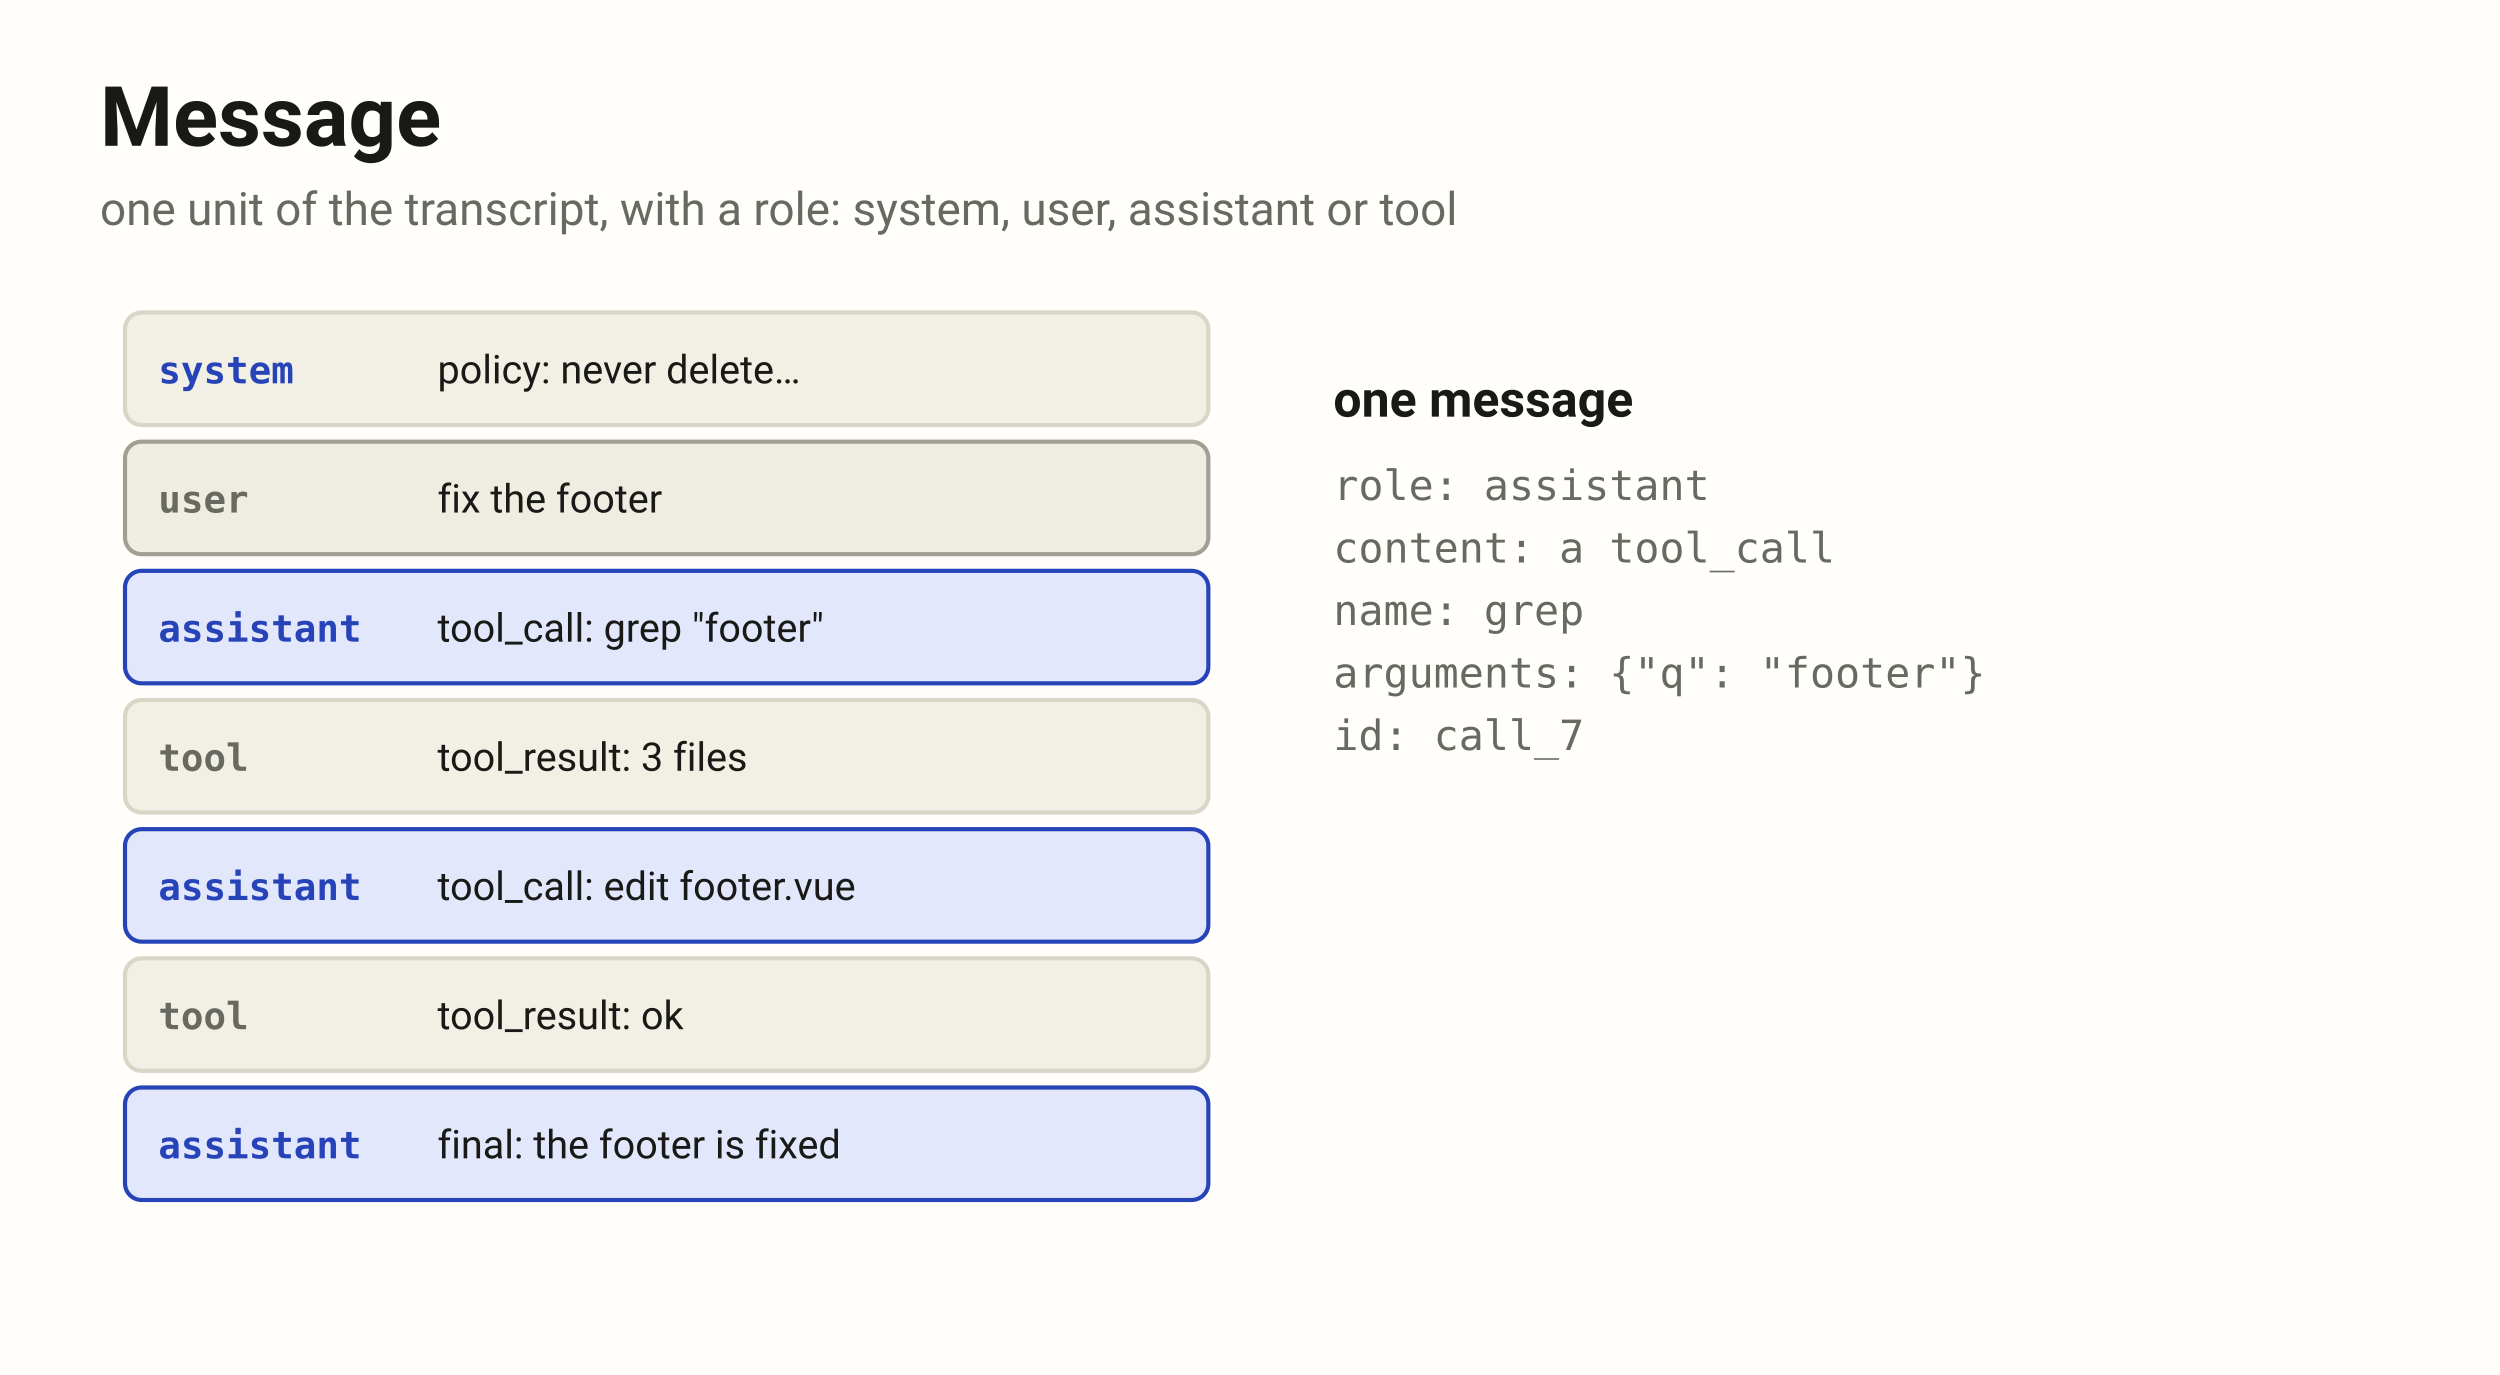
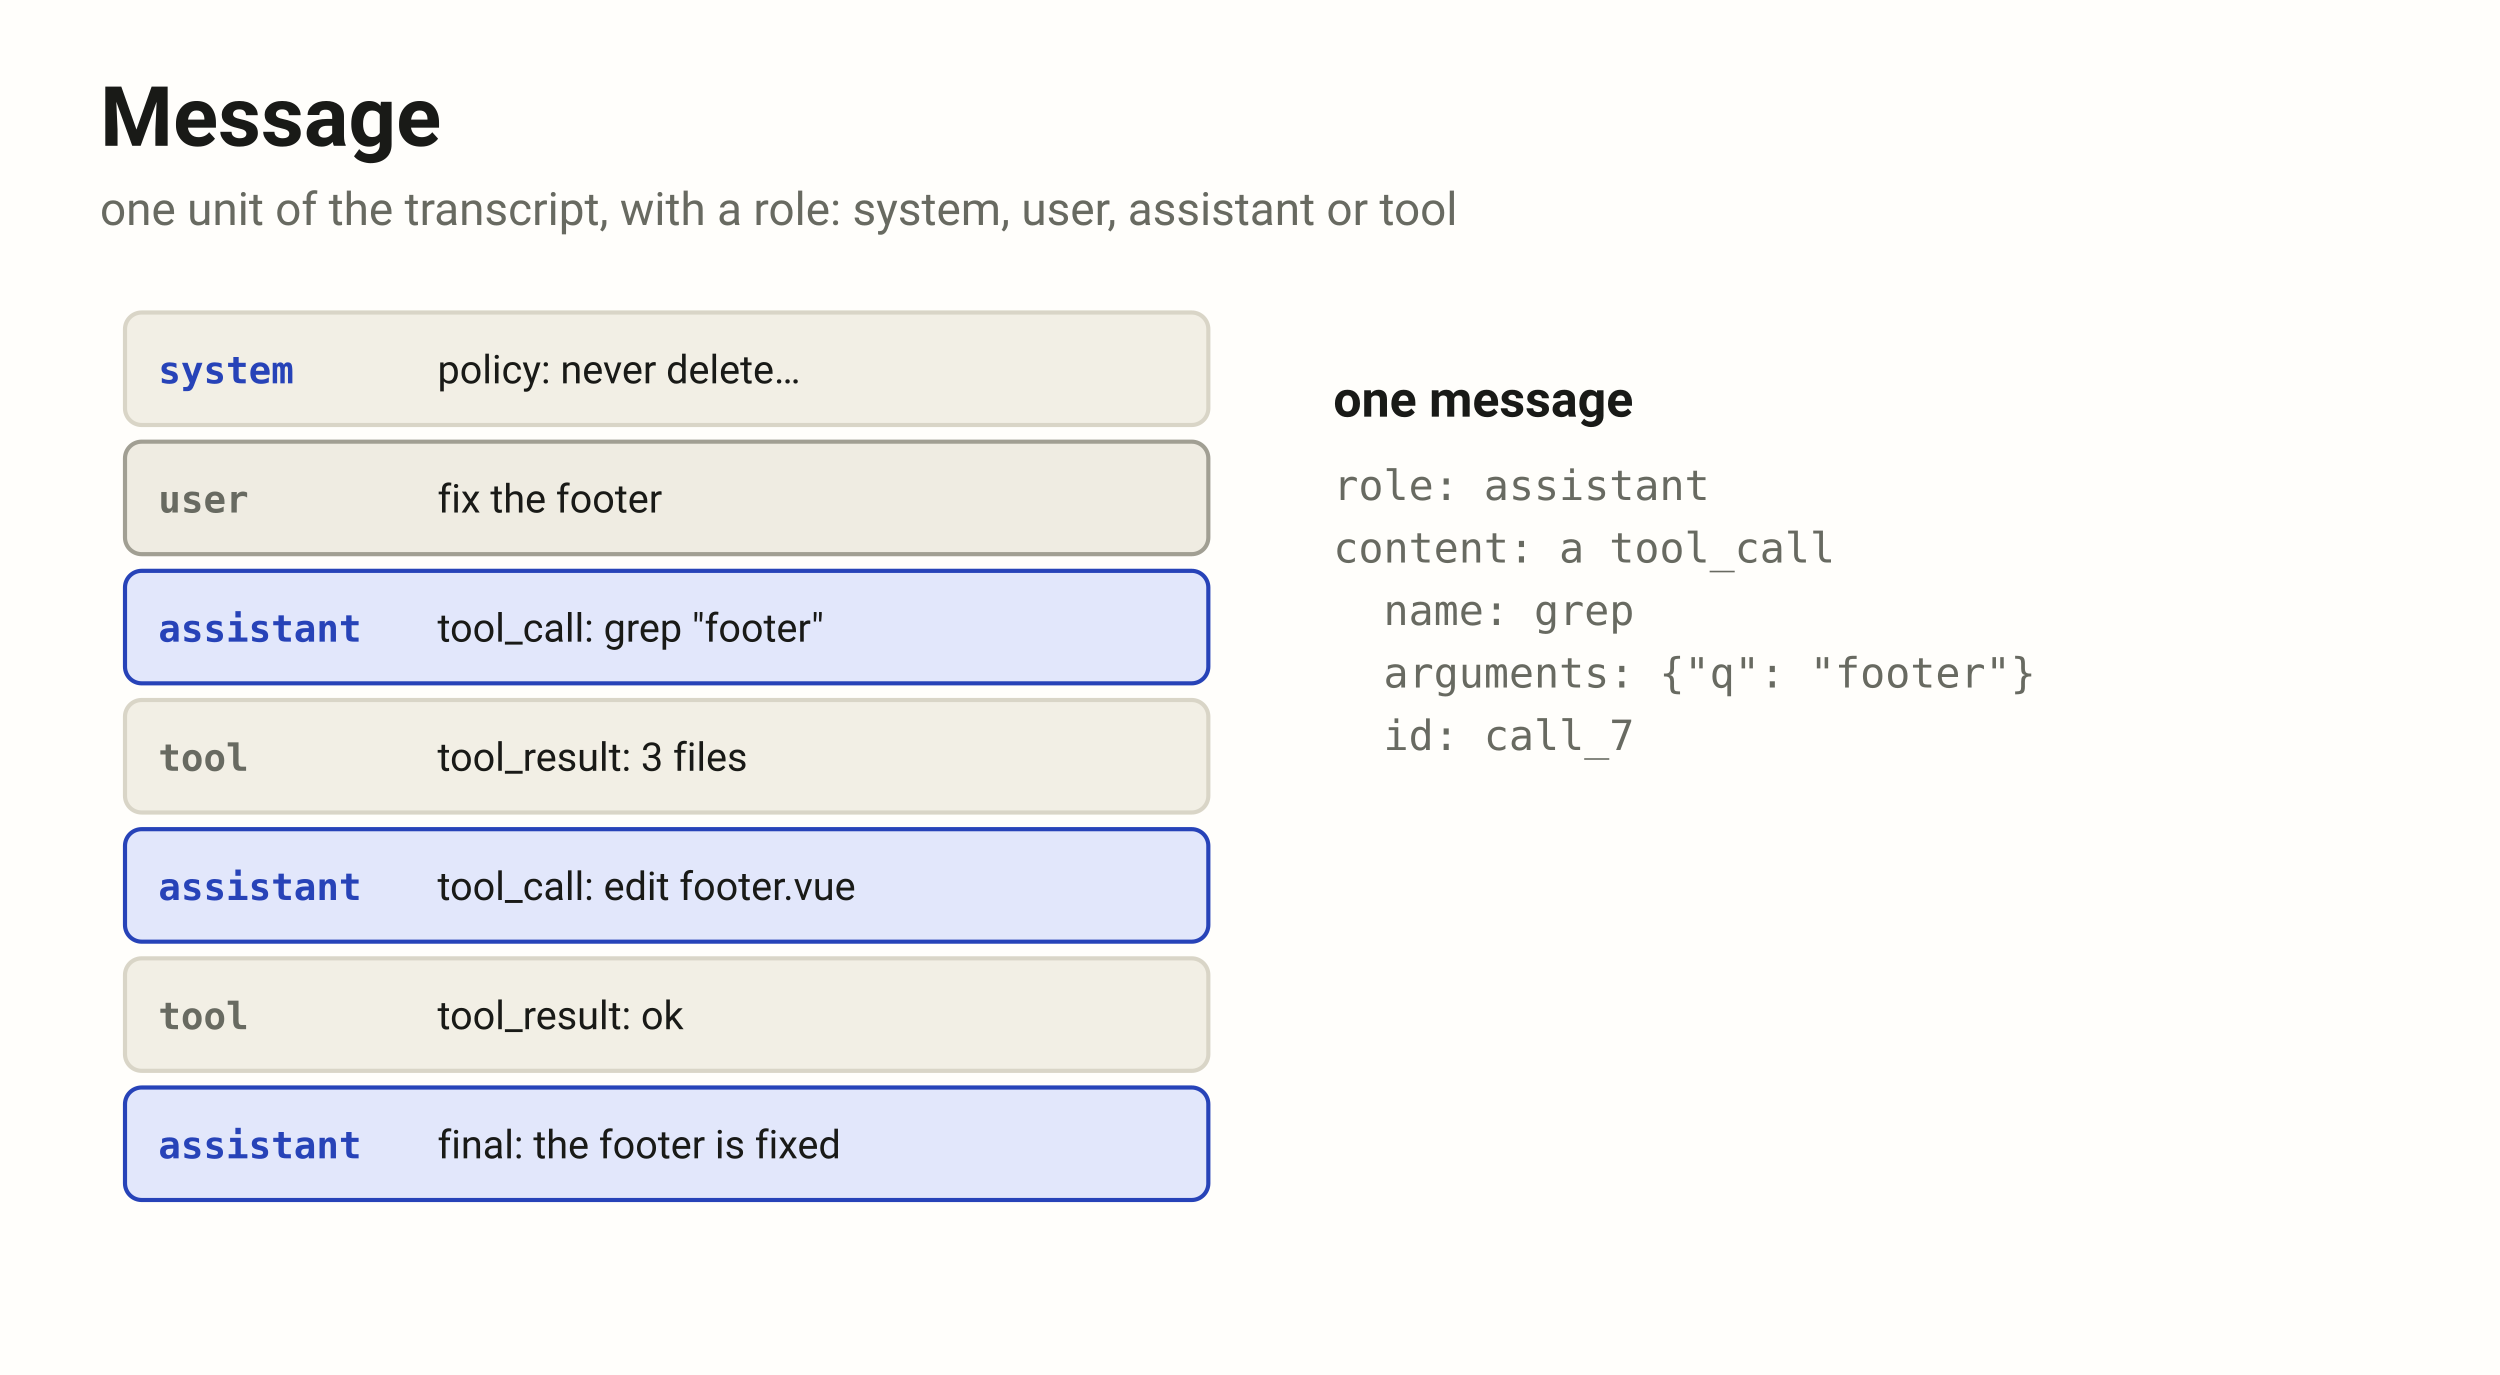
<svg xmlns="http://www.w3.org/2000/svg" viewBox="0 0 1200 660" font-family="system-ui, -apple-system, 'Segoe UI', Roboto, sans-serif">
  <rect width="1200" height="660" fill="#fffefb" />
  <text x="48" y="70" fill="#191a17" font-size="40" font-weight="700">Message</text>
  <text x="48" y="108" fill="#686a61" font-size="22">one unit of the transcript, with a role: system, user, assistant or tool</text>
  <rect x="60" y="150" width="520" height="54" rx="8" fill="#f2efe5" stroke="#d9d5c7" stroke-width="2" />
  <text x="76" y="184" fill="#2743b8" font-size="18" text-anchor="start" font-weight="700" font-family="ui-monospace, 'JetBrains Mono', Menlo, monospace">system</text>
  <text x="210" y="184" fill="#191a17" font-size="19" text-anchor="start">policy: never delete…</text>
  <rect x="60" y="212" width="520" height="54" rx="8" fill="#efece2" stroke="#a19f93" stroke-width="2" />
  <text x="76" y="246" fill="#686a61" font-size="18" text-anchor="start" font-weight="700" font-family="ui-monospace, 'JetBrains Mono', Menlo, monospace">user</text>
  <text x="210" y="246" fill="#191a17" font-size="19" text-anchor="start">fix the footer</text>
  <rect x="60" y="274" width="520" height="54" rx="8" fill="#e2e7fb" stroke="#2743b8" stroke-width="2" />
  <text x="76" y="308" fill="#2743b8" font-size="18" text-anchor="start" font-weight="700" font-family="ui-monospace, 'JetBrains Mono', Menlo, monospace">assistant</text>
  <text x="210" y="308" fill="#191a17" font-size="19" text-anchor="start">tool_call: grep "footer"</text>
  <rect x="60" y="336" width="520" height="54" rx="8" fill="#f2efe5" stroke="#d9d5c7" stroke-width="2" />
  <text x="76" y="370" fill="#686a61" font-size="18" text-anchor="start" font-weight="700" font-family="ui-monospace, 'JetBrains Mono', Menlo, monospace">tool</text>
  <text x="210" y="370" fill="#191a17" font-size="19" text-anchor="start">tool_result: 3 files</text>
  <rect x="60" y="398" width="520" height="54" rx="8" fill="#e2e7fb" stroke="#2743b8" stroke-width="2" />
  <text x="76" y="432" fill="#2743b8" font-size="18" text-anchor="start" font-weight="700" font-family="ui-monospace, 'JetBrains Mono', Menlo, monospace">assistant</text>
  <text x="210" y="432" fill="#191a17" font-size="19" text-anchor="start">tool_call: edit footer.vue</text>
  <rect x="60" y="460" width="520" height="54" rx="8" fill="#f2efe5" stroke="#d9d5c7" stroke-width="2" />
  <text x="76" y="494" fill="#686a61" font-size="18" text-anchor="start" font-weight="700" font-family="ui-monospace, 'JetBrains Mono', Menlo, monospace">tool</text>
  <text x="210" y="494" fill="#191a17" font-size="19" text-anchor="start">tool_result: ok</text>
  <rect x="60" y="522" width="520" height="54" rx="8" fill="#e2e7fb" stroke="#2743b8" stroke-width="2" />
  <text x="76" y="556" fill="#2743b8" font-size="18" text-anchor="start" font-weight="700" font-family="ui-monospace, 'JetBrains Mono', Menlo, monospace">assistant</text>
  <text x="210" y="556" fill="#191a17" font-size="19" text-anchor="start">final: the footer is fixed</text>
  <text x="640" y="200" fill="#191a17" font-size="24" text-anchor="start" font-weight="700">one message</text>
  <text x="640" y="240" fill="#686a61" font-size="20" text-anchor="start" font-family="ui-monospace, 'JetBrains Mono', Menlo, monospace">role: assistant</text>
  <text x="640" y="270" fill="#686a61" font-size="20" text-anchor="start" font-family="ui-monospace, 'JetBrains Mono', Menlo, monospace">content: a tool_call</text>
-   <text x="640" y="300" fill="#686a61" font-size="20" text-anchor="start" font-family="ui-monospace, 'JetBrains Mono', Menlo, monospace">  name: grep</text>
-   <text x="640" y="330" fill="#686a61" font-size="20" text-anchor="start" font-family="ui-monospace, 'JetBrains Mono', Menlo, monospace">  arguments: {"q": "footer"}</text>
-   <text x="640" y="360" fill="#686a61" font-size="20" text-anchor="start" font-family="ui-monospace, 'JetBrains Mono', Menlo, monospace">  id: call_7</text>
+   <text x="640" y="300" fill="#686a61" font-size="20" text-anchor="start" font-family="ui-monospace, 'JetBrains Mono', Menlo, monospace" xml:space="preserve">  name: grep</text>
+   <text x="640" y="330" fill="#686a61" font-size="20" text-anchor="start" font-family="ui-monospace, 'JetBrains Mono', Menlo, monospace" xml:space="preserve">  arguments: {"q": "footer"}</text>
+   <text x="640" y="360" fill="#686a61" font-size="20" text-anchor="start" font-family="ui-monospace, 'JetBrains Mono', Menlo, monospace" xml:space="preserve">  id: call_7</text>
  <text x="48" y="610" fill="#686a61" font-size="21" text-anchor="start" />
</svg>
